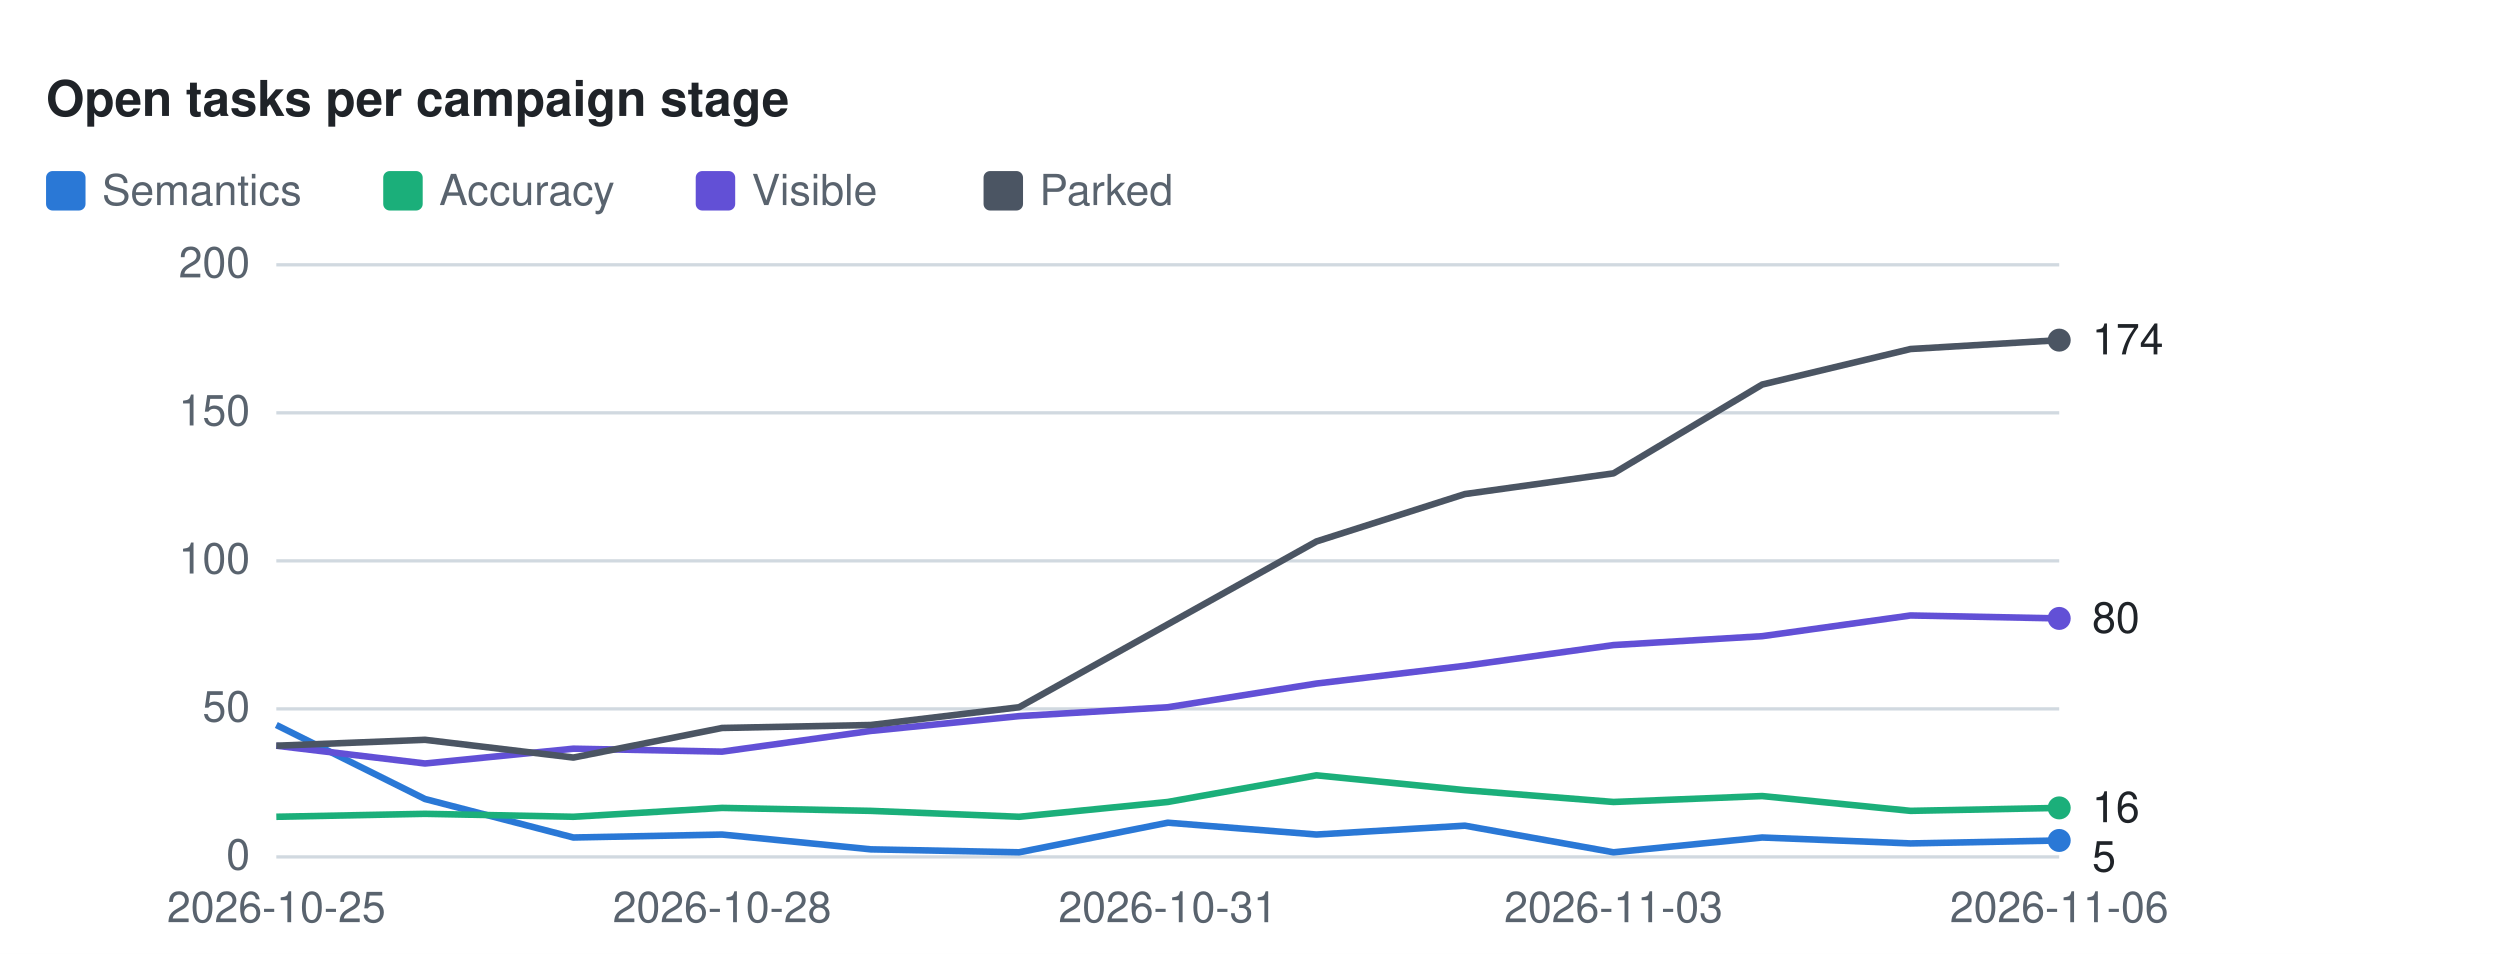
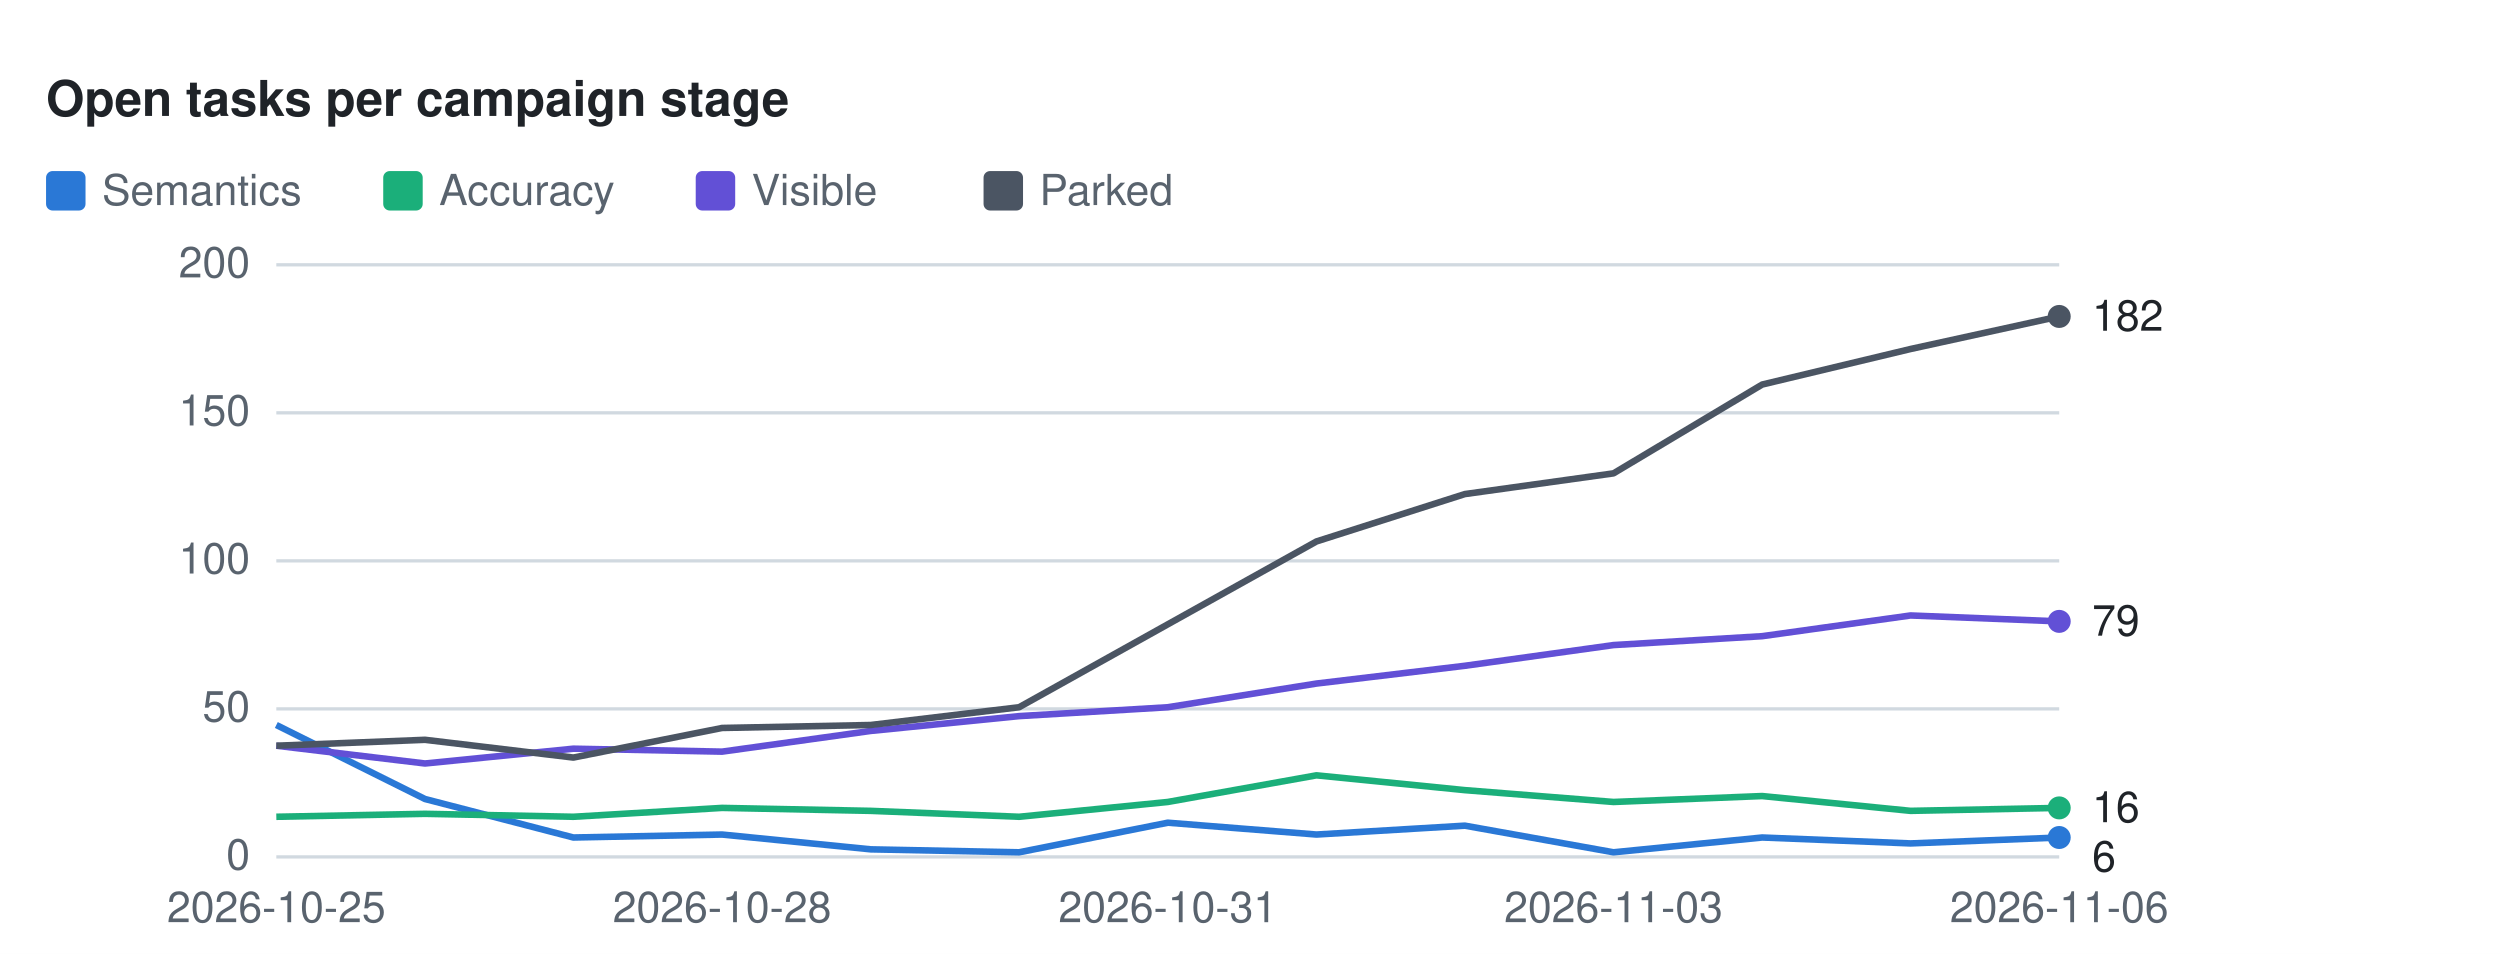
<svg xmlns="http://www.w3.org/2000/svg" width="760" height="290" viewBox="0 0 760 290" role="img" aria-labelledby="t d">
  <style>text{font-family:system-ui,-apple-system,'Segoe UI',Helvetica,Arial,sans-serif;font-size:13px}.title{font-size:15px;font-weight:600}.num{font-variant-numeric:tabular-nums}.bg{fill:#ffffff}.ink{fill:#1f2328}.muted{fill:#59636e}.grid{fill:#d1d9e0}.b-semantics{fill:#2a78d6}.b-accuracy{fill:#1baf7a}.b-visible{fill:#6250d6}.b-parked{fill:#4b5563}.s-semantics{stroke:#2a78d6}.s-accuracy{stroke:#1baf7a}.s-visible{stroke:#6250d6}.s-parked{stroke:#4b5563}@media (prefers-color-scheme: dark){.bg{fill:#0d1117}.ink{fill:#f0f6fc}.muted{fill:#9198a1}.grid{fill:#3d444d}.b-semantics{fill:#3987e5}.b-accuracy{fill:#199e70}.b-visible{fill:#9085e9}.b-parked{fill:#9ca3af}.s-semantics{stroke:#3987e5}.s-accuracy{stroke:#199e70}.s-visible{stroke:#9085e9}.s-parked{stroke:#9ca3af}}</style>
  <rect class="bg" fill="#ffffff" x="0" y="0" width="760" height="290" />
  <g transform="translate(14,14)">
    <text x="0.0" y="16.0" class="ink title" fill="#1f2328" text-anchor="start" dominant-baseline="middle">Open tasks per campaign stage</text>
    <rect class="b-semantics" fill="#2a78d6" x="0.0" y="38" width="12" height="12" rx="2" />
    <text x="17.0" y="44.0" class="muted" fill="#59636e" text-anchor="start" dominant-baseline="middle">Semantics</text>
    <rect class="b-accuracy" fill="#1baf7a" x="102.5" y="38" width="12" height="12" rx="2" />
    <text x="119.5" y="44.0" class="muted" fill="#59636e" text-anchor="start" dominant-baseline="middle">Accuracy</text>
    <rect class="b-visible" fill="#6250d6" x="197.5" y="38" width="12" height="12" rx="2" />
    <text x="214.5" y="44.0" class="muted" fill="#59636e" text-anchor="start" dominant-baseline="middle">Visible</text>
    <rect class="b-parked" fill="#4b5563" x="285.0" y="38" width="12" height="12" rx="2" />
    <text x="302.0" y="44.0" class="muted" fill="#59636e" text-anchor="start" dominant-baseline="middle">Parked</text>
    <rect class="grid" fill="#d1d9e0" x="70" y="246.0" width="542" height="1" />
    <text x="62.0" y="246.0" class="muted num" fill="#59636e" text-anchor="end" dominant-baseline="middle">0</text>
    <rect class="grid" fill="#d1d9e0" x="70" y="201.0" width="542" height="1" />
    <text x="62.0" y="201.0" class="muted num" fill="#59636e" text-anchor="end" dominant-baseline="middle">50</text>
    <rect class="grid" fill="#d1d9e0" x="70" y="156.0" width="542" height="1" />
    <text x="62.0" y="156.0" class="muted num" fill="#59636e" text-anchor="end" dominant-baseline="middle">100</text>
    <rect class="grid" fill="#d1d9e0" x="70" y="111.0" width="542" height="1" />
    <text x="62.0" y="111.0" class="muted num" fill="#59636e" text-anchor="end" dominant-baseline="middle">150</text>
    <rect class="grid" fill="#d1d9e0" x="70" y="66.0" width="542" height="1" />
    <text x="62.0" y="66.0" class="muted num" fill="#59636e" text-anchor="end" dominant-baseline="middle">200</text>
    <text x="70.0" y="262.0" class="muted num" fill="#59636e" text-anchor="middle" dominant-baseline="middle">2026-10-25</text>
    <text x="205.5" y="262.0" class="muted num" fill="#59636e" text-anchor="middle" dominant-baseline="middle">2026-10-28</text>
    <text x="341.0" y="262.0" class="muted num" fill="#59636e" text-anchor="middle" dominant-baseline="middle">2026-10-31</text>
    <text x="476.5" y="262.0" class="muted num" fill="#59636e" text-anchor="middle" dominant-baseline="middle">2026-11-03</text>
    <text x="612.0" y="262.0" class="muted num" fill="#59636e" text-anchor="middle" dominant-baseline="middle">2026-11-06</text>
-     <polyline class="s-semantics" stroke="#2a78d6" fill="none" stroke-width="2" stroke-linejoin="round" points="70.0,206.4 115.2,228.9 160.3,240.6 205.5,239.7 250.7,244.2 295.8,245.1 341.0,236.1 386.2,239.7 431.3,237.0 476.5,245.1 521.7,240.6 566.8,242.4 612.0,241.5" />
-     <circle class="b-semantics" fill="#2a78d6" cx="612.0" cy="241.5" r="3.5" />
+     <polyline class="s-semantics" stroke="#2a78d6" fill="none" stroke-width="2" stroke-linejoin="round" points="70.0,206.4 115.2,228.9 160.3,240.6 205.5,239.7 250.7,244.2 295.8,245.1 341.0,236.1 386.2,239.7 431.3,237.0 476.5,245.1 521.7,240.6 566.8,242.4 612.0,240.6" />
+     <circle class="b-semantics" fill="#2a78d6" cx="612.0" cy="240.6" r="3.5" />
    <polyline class="s-accuracy" stroke="#1baf7a" fill="none" stroke-width="2" stroke-linejoin="round" points="70.0,234.3 115.2,233.4 160.3,234.3 205.5,231.6 250.7,232.5 295.8,234.3 341.0,229.8 386.2,221.7 431.3,226.2 476.5,229.8 521.7,228.0 566.8,232.5 612.0,231.6" />
    <circle class="b-accuracy" fill="#1baf7a" cx="612.0" cy="231.6" r="3.5" />
-     <polyline class="s-visible" stroke="#6250d6" fill="none" stroke-width="2" stroke-linejoin="round" points="70.0,212.7 115.2,218.1 160.3,213.6 205.5,214.5 250.7,208.2 295.8,203.7 341.0,201.0 386.2,193.8 431.3,188.4 476.5,182.1 521.7,179.4 566.8,173.1 612.0,174.0" />
-     <circle class="b-visible" fill="#6250d6" cx="612.0" cy="174.0" r="3.5" />
-     <polyline class="s-parked" stroke="#4b5563" fill="none" stroke-width="2" stroke-linejoin="round" points="70.0,212.7 115.2,210.9 160.3,216.3 205.5,207.3 250.7,206.4 295.8,201.0 341.0,175.8 386.2,150.6 431.3,136.2 476.5,129.9 521.7,102.9 566.8,92.1 612.0,89.4" />
-     <circle class="b-parked" fill="#4b5563" cx="612.0" cy="89.4" r="3.5" />
-     <text x="622.0" y="246.6" class="ink num" fill="#1f2328" text-anchor="start" dominant-baseline="middle">5</text>
+     <polyline class="s-visible" stroke="#6250d6" fill="none" stroke-width="2" stroke-linejoin="round" points="70.0,212.7 115.2,218.1 160.3,213.6 205.5,214.5 250.7,208.2 295.8,203.7 341.0,201.0 386.2,193.8 431.3,188.4 476.5,182.1 521.7,179.4 566.8,173.1 612.0,174.9" />
+     <circle class="b-visible" fill="#6250d6" cx="612.0" cy="174.9" r="3.5" />
+     <polyline class="s-parked" stroke="#4b5563" fill="none" stroke-width="2" stroke-linejoin="round" points="70.0,212.7 115.2,210.9 160.3,216.3 205.5,207.3 250.7,206.4 295.8,201.0 341.0,175.8 386.2,150.6 431.3,136.2 476.5,129.9 521.7,102.9 566.8,92.1 612.0,82.2" />
+     <circle class="b-parked" fill="#4b5563" cx="612.0" cy="82.2" r="3.5" />
+     <text x="622.0" y="246.6" class="ink num" fill="#1f2328" text-anchor="start" dominant-baseline="middle">6</text>
    <text x="622.0" y="231.6" class="ink num" fill="#1f2328" text-anchor="start" dominant-baseline="middle">16</text>
-     <text x="622.0" y="174.0" class="ink num" fill="#1f2328" text-anchor="start" dominant-baseline="middle">80</text>
-     <text x="622.0" y="89.4" class="ink num" fill="#1f2328" text-anchor="start" dominant-baseline="middle">174</text>
+     <text x="622.0" y="174.9" class="ink num" fill="#1f2328" text-anchor="start" dominant-baseline="middle">79</text>
+     <text x="622.0" y="82.2" class="ink num" fill="#1f2328" text-anchor="start" dominant-baseline="middle">182</text>
  </g>
</svg>
